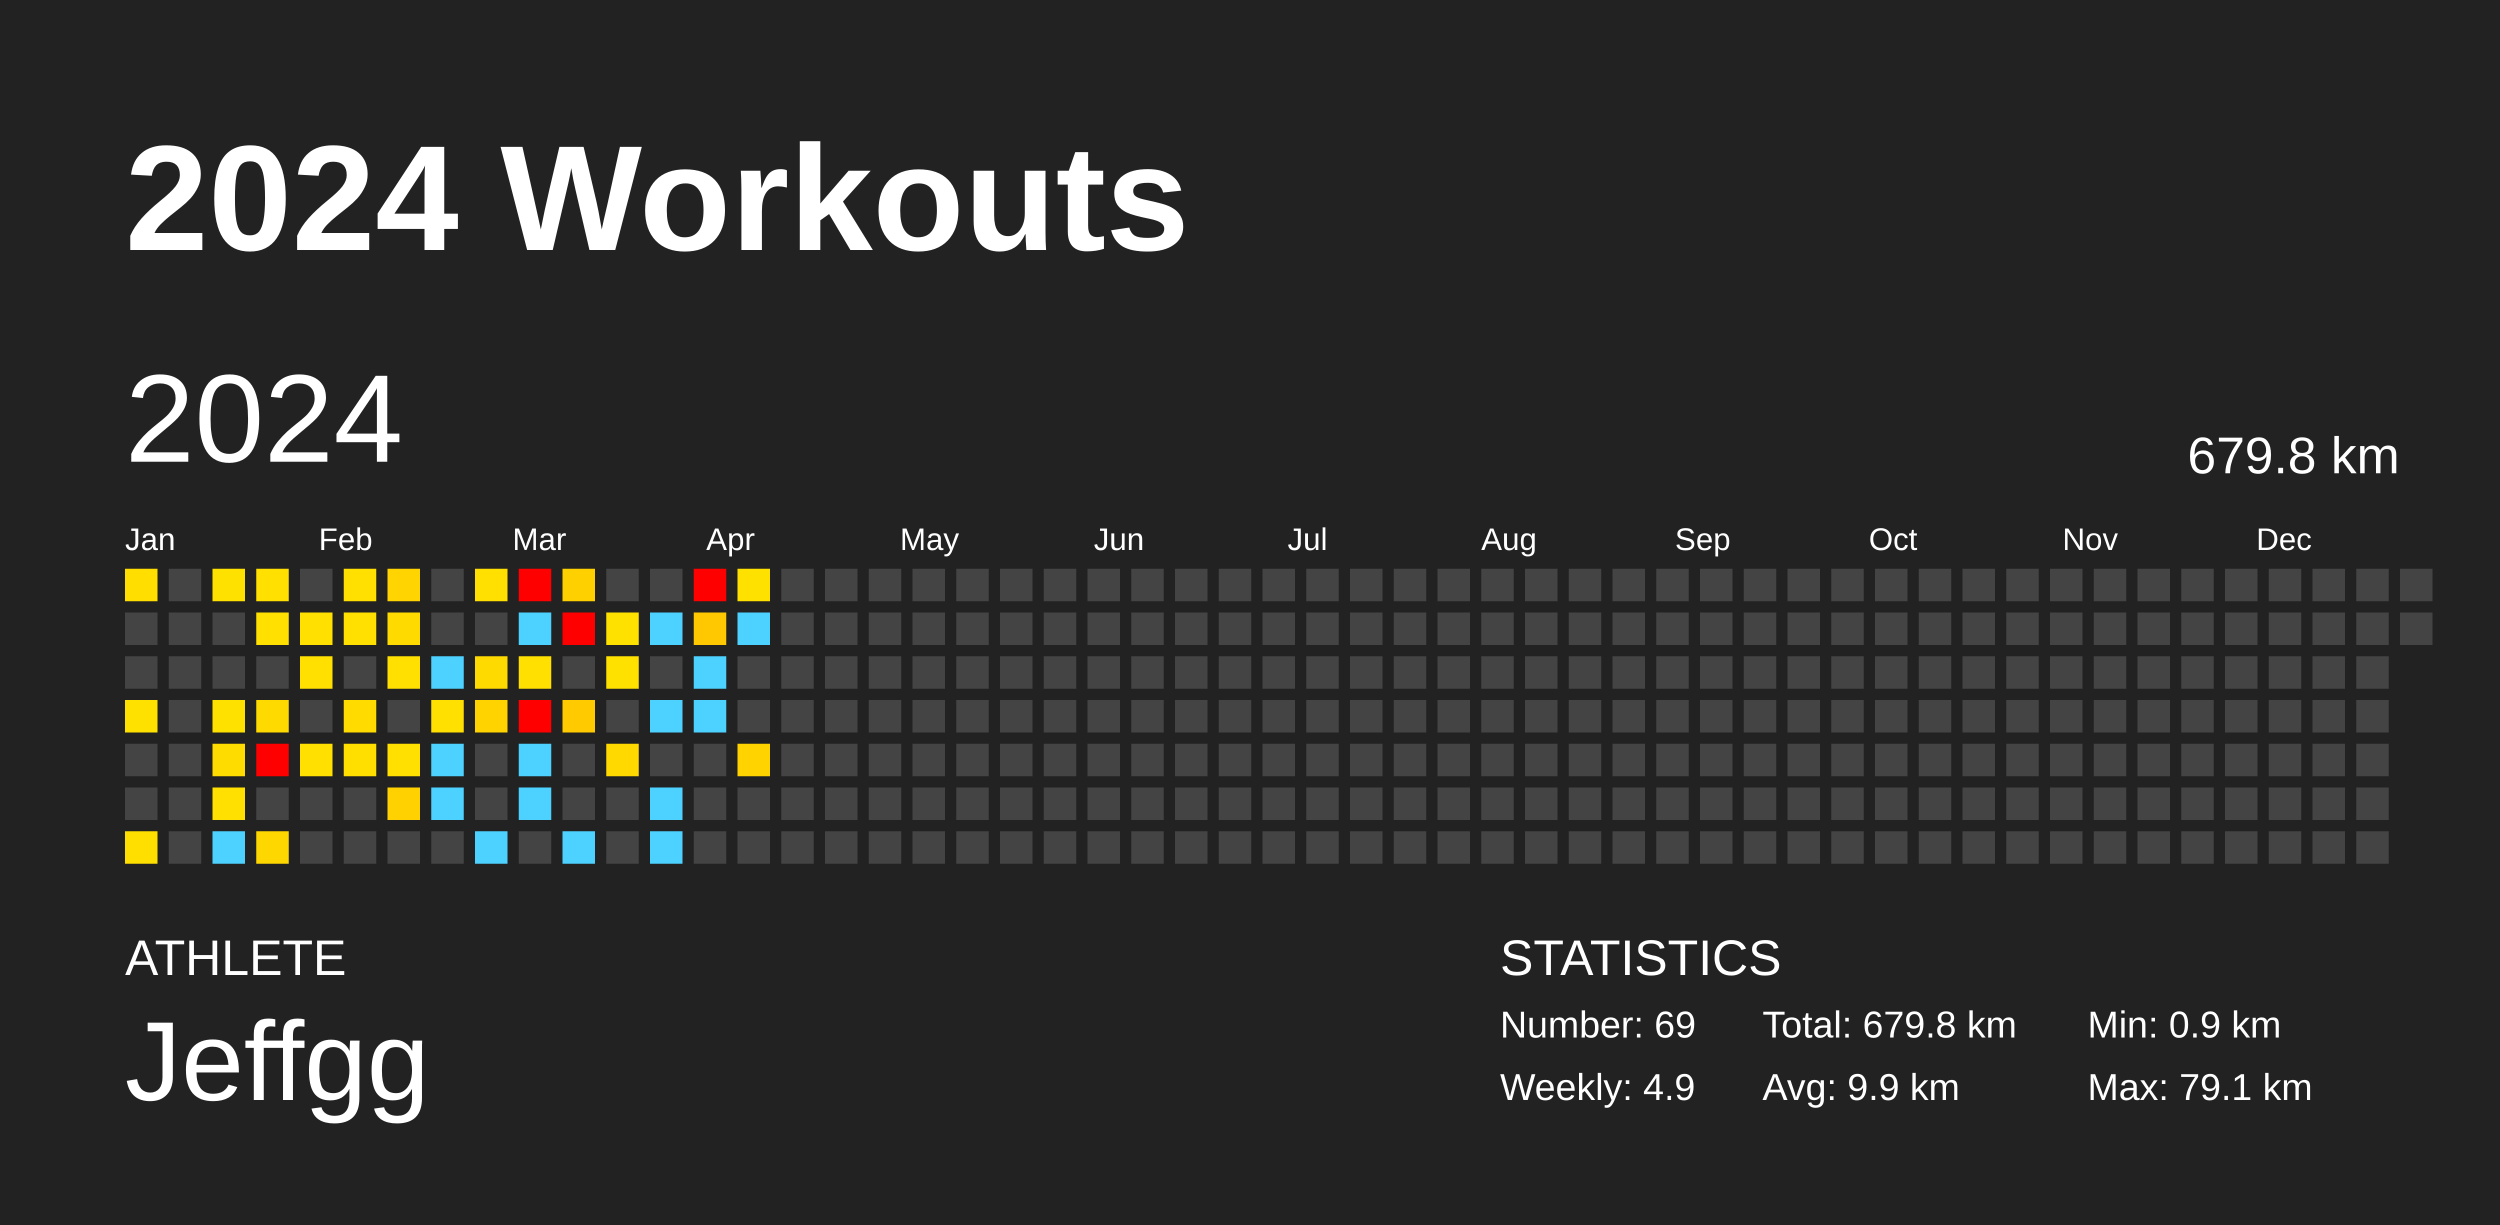
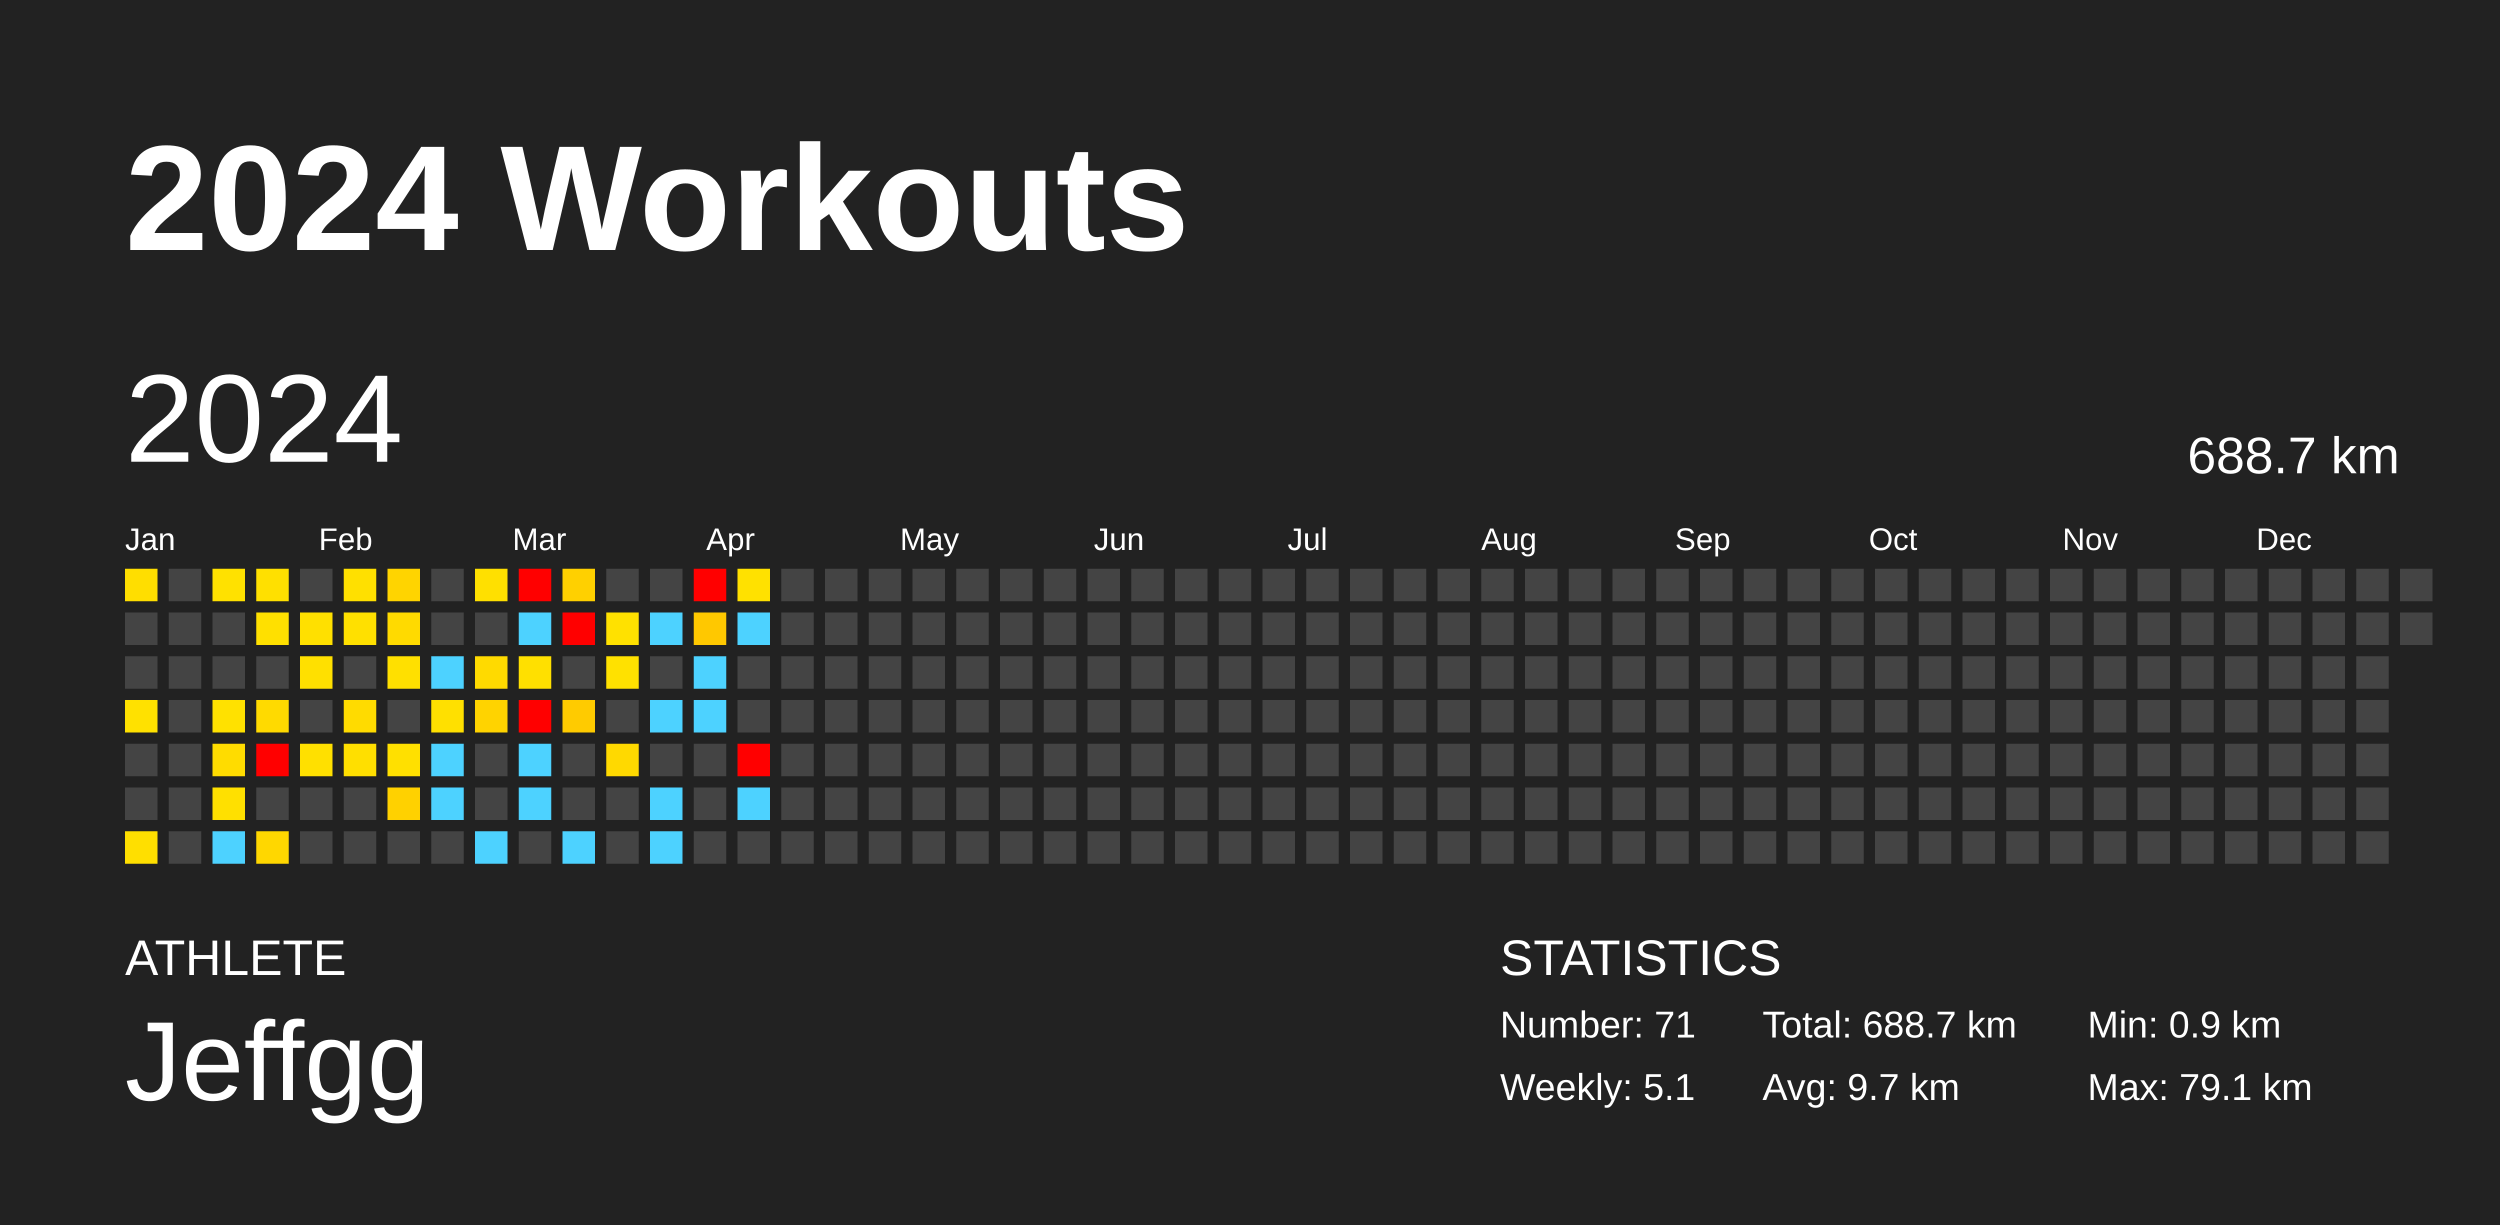
<svg xmlns="http://www.w3.org/2000/svg" baseProfile="full" height="98mm" version="1.1" viewBox="0,0,200,98" width="200mm">
  <defs />
  <rect fill="#222222" height="98" width="200" x="0" y="0" />
  <text fill="#FFFFFF" style="font-size:12px; font-family:Arial; font-weight:bold;" x="10" y="20">2024 Workouts</text>
  <text fill="#FFFFFF" style="font-size:4px; font-family:Arial" x="10" y="78">ATHLETE</text>
  <text fill="#FFFFFF" style="font-size:9px; font-family:Arial" x="10" y="88">Jeffgg</text>
  <text fill="#FFFFFF" style="font-size:4px; font-family:Arial" x="120" y="78">STATISTICS</text>
-   <text fill="#FFFFFF" style="font-size:3px; font-family:Arial" x="120" y="83">Number: 69</text>
-   <text fill="#FFFFFF" style="font-size:3px; font-family:Arial" x="120" y="88">Weekly: 4.9</text>
-   <text fill="#FFFFFF" style="font-size:3px; font-family:Arial" x="141" y="83">Total: 679.8 km</text>
-   <text fill="#FFFFFF" style="font-size:3px; font-family:Arial" x="141" y="88">Avg: 9.9 km</text>
+   <text fill="#FFFFFF" style="font-size:3px; font-family:Arial" x="120" y="83">Number: 71</text>
+   <text fill="#FFFFFF" style="font-size:3px; font-family:Arial" x="120" y="88">Weekly: 5.1</text>
+   <text fill="#FFFFFF" style="font-size:3px; font-family:Arial" x="141" y="83">Total: 688.7 km</text>
+   <text fill="#FFFFFF" style="font-size:3px; font-family:Arial" x="141" y="88">Avg: 9.7 km</text>
  <text fill="#FFFFFF" style="font-size:3px; font-family:Arial" x="167" y="83">Min: 0.9 km</text>
  <text fill="#FFFFFF" style="font-size:3px; font-family:Arial" x="167" y="88">Max: 79.1 km</text>
  <text dominant-baseline="hanging" fill="#FFFFFF" style="font-size:10.0px; font-family:Arial;" x="10" y="30">2024</text>
-   <text dominant-baseline="hanging" fill="#FFFFFF" style="font-size:4.125px; font-family:Arial;" x="175" y="35">679.8 km</text>
+   <text dominant-baseline="hanging" fill="#FFFFFF" style="font-size:4.125px; font-family:Arial;" x="175" y="35">688.7 km</text>
  <text fill="#FFFFFF" style="font-size:2.5px; font-family:Arial" x="10.0" y="44">Jan</text>
  <text fill="#FFFFFF" style="font-size:2.5px; font-family:Arial" x="25.5" y="44">Feb</text>
  <text fill="#FFFFFF" style="font-size:2.5px; font-family:Arial" x="41.0" y="44">Mar</text>
  <text fill="#FFFFFF" style="font-size:2.5px; font-family:Arial" x="56.5" y="44">Apr</text>
  <text fill="#FFFFFF" style="font-size:2.5px; font-family:Arial" x="72.0" y="44">May</text>
  <text fill="#FFFFFF" style="font-size:2.5px; font-family:Arial" x="87.5" y="44">Jun</text>
  <text fill="#FFFFFF" style="font-size:2.5px; font-family:Arial" x="103.0" y="44">Jul</text>
  <text fill="#FFFFFF" style="font-size:2.5px; font-family:Arial" x="118.5" y="44">Aug</text>
  <text fill="#FFFFFF" style="font-size:2.5px; font-family:Arial" x="134.0" y="44">Sep</text>
  <text fill="#FFFFFF" style="font-size:2.5px; font-family:Arial" x="149.5" y="44">Oct</text>
  <text fill="#FFFFFF" style="font-size:2.5px; font-family:Arial" x="165.0" y="44">Nov</text>
  <text fill="#FFFFFF" style="font-size:2.5px; font-family:Arial" x="180.5" y="44">Dec</text>
  <rect fill="#ffde00" height="2.6" width="2.6" x="10.0" y="45.5" />
  <rect fill="#444444" height="2.6" width="2.6" x="10.0" y="49.0" />
  <rect fill="#444444" height="2.6" width="2.6" x="10.0" y="52.5" />
  <rect fill="#ffe100" height="2.6" width="2.6" x="10.0" y="56.0" />
  <rect fill="#444444" height="2.6" width="2.6" x="10.0" y="59.5" />
  <rect fill="#444444" height="2.6" width="2.6" x="10.0" y="63.0" />
  <rect fill="#ffdf00" height="2.6" width="2.6" x="10.0" y="66.5" />
  <rect fill="#444444" height="2.6" width="2.6" x="13.5" y="45.5" />
  <rect fill="#444444" height="2.6" width="2.6" x="13.5" y="49.0" />
  <rect fill="#444444" height="2.6" width="2.6" x="13.5" y="52.5" />
  <rect fill="#444444" height="2.6" width="2.6" x="13.5" y="56.0" />
  <rect fill="#444444" height="2.6" width="2.6" x="13.5" y="59.5" />
  <rect fill="#444444" height="2.6" width="2.6" x="13.5" y="63.0" />
  <rect fill="#444444" height="2.6" width="2.6" x="13.5" y="66.5" />
  <rect fill="#ffe100" height="2.6" width="2.6" x="17.0" y="45.5" />
  <rect fill="#444444" height="2.6" width="2.6" x="17.0" y="49.0" />
  <rect fill="#444444" height="2.6" width="2.6" x="17.0" y="52.5" />
  <rect fill="#ffe100" height="2.6" width="2.6" x="17.0" y="56.0" />
  <rect fill="#ffdc00" height="2.6" width="2.6" x="17.0" y="59.5" />
  <rect fill="#ffe000" height="2.6" width="2.6" x="17.0" y="63.0" />
  <rect fill="#4dd2ff" height="2.6" width="2.6" x="17.0" y="66.5" />
  <rect fill="#ffe000" height="2.6" width="2.6" x="20.5" y="45.5" />
  <rect fill="#ffe000" height="2.6" width="2.6" x="20.5" y="49.0" />
  <rect fill="#444444" height="2.6" width="2.6" x="20.5" y="52.5" />
  <rect fill="#ffda00" height="2.6" width="2.6" x="20.5" y="56.0" />
  <rect fill="red" height="2.6" width="2.6" x="20.5" y="59.5" />
  <rect fill="#444444" height="2.6" width="2.6" x="20.5" y="63.0" />
  <rect fill="#ffd700" height="2.6" width="2.6" x="20.5" y="66.5" />
  <rect fill="#444444" height="2.6" width="2.6" x="24.0" y="45.5" />
  <rect fill="#ffe000" height="2.6" width="2.6" x="24.0" y="49.0" />
  <rect fill="#ffe000" height="2.6" width="2.6" x="24.0" y="52.5" />
  <rect fill="#444444" height="2.6" width="2.6" x="24.0" y="56.0" />
  <rect fill="#ffe000" height="2.6" width="2.6" x="24.0" y="59.5" />
  <rect fill="#444444" height="2.6" width="2.6" x="24.0" y="63.0" />
  <rect fill="#444444" height="2.6" width="2.6" x="24.0" y="66.5" />
  <rect fill="#ffe000" height="2.6" width="2.6" x="27.5" y="45.5" />
  <rect fill="#ffe000" height="2.6" width="2.6" x="27.5" y="49.0" />
  <rect fill="#444444" height="2.6" width="2.6" x="27.5" y="52.5" />
  <rect fill="#ffdb00" height="2.6" width="2.6" x="27.5" y="56.0" />
  <rect fill="#ffdf00" height="2.6" width="2.6" x="27.5" y="59.5" />
  <rect fill="#444444" height="2.6" width="2.6" x="27.5" y="63.0" />
  <rect fill="#444444" height="2.6" width="2.6" x="27.5" y="66.5" />
  <rect fill="#ffd400" height="2.6" width="2.6" x="31.0" y="45.5" />
  <rect fill="#ffda00" height="2.6" width="2.6" x="31.0" y="49.0" />
  <rect fill="#ffe000" height="2.6" width="2.6" x="31.0" y="52.5" />
  <rect fill="#444444" height="2.6" width="2.6" x="31.0" y="56.0" />
  <rect fill="#ffe000" height="2.6" width="2.6" x="31.0" y="59.5" />
  <rect fill="#ffd100" height="2.6" width="2.6" x="31.0" y="63.0" />
  <rect fill="#444444" height="2.6" width="2.6" x="31.0" y="66.5" />
  <rect fill="#444444" height="2.6" width="2.6" x="34.5" y="45.5" />
  <rect fill="#444444" height="2.6" width="2.6" x="34.5" y="49.0" />
  <rect fill="#4dd2ff" height="2.6" width="2.6" x="34.5" y="52.5" />
  <rect fill="#ffe000" height="2.6" width="2.6" x="34.5" y="56.0" />
  <rect fill="#4dd2ff" height="2.6" width="2.6" x="34.5" y="59.5" />
  <rect fill="#4dd2ff" height="2.6" width="2.6" x="34.5" y="63.0" />
  <rect fill="#444444" height="2.6" width="2.6" x="34.5" y="66.5" />
  <rect fill="#ffe000" height="2.6" width="2.6" x="38.0" y="45.5" />
  <rect fill="#444444" height="2.6" width="2.6" x="38.0" y="49.0" />
  <rect fill="#ffda00" height="2.6" width="2.6" x="38.0" y="52.5" />
  <rect fill="#ffd300" height="2.6" width="2.6" x="38.0" y="56.0" />
  <rect fill="#444444" height="2.6" width="2.6" x="38.0" y="59.5" />
  <rect fill="#444444" height="2.6" width="2.6" x="38.0" y="63.0" />
  <rect fill="#4dd2ff" height="2.6" width="2.6" x="38.0" y="66.5" />
  <rect fill="red" height="2.6" width="2.6" x="41.5" y="45.5" />
  <rect fill="#4dd2ff" height="2.6" width="2.6" x="41.5" y="49.0" />
  <rect fill="#ffe000" height="2.6" width="2.6" x="41.5" y="52.5" />
  <rect fill="red" height="2.6" width="2.6" x="41.5" y="56.0" />
  <rect fill="#4dd2ff" height="2.6" width="2.6" x="41.5" y="59.5" />
  <rect fill="#4dd2ff" height="2.6" width="2.6" x="41.5" y="63.0" />
  <rect fill="#444444" height="2.6" width="2.6" x="41.5" y="66.5" />
  <rect fill="#ffd000" height="2.6" width="2.6" x="45.0" y="45.5" />
  <rect fill="red" height="2.6" width="2.6" x="45.0" y="49.0" />
  <rect fill="#444444" height="2.6" width="2.6" x="45.0" y="52.5" />
  <rect fill="#ffcb00" height="2.6" width="2.6" x="45.0" y="56.0" />
  <rect fill="#444444" height="2.6" width="2.6" x="45.0" y="59.5" />
  <rect fill="#444444" height="2.6" width="2.6" x="45.0" y="63.0" />
  <rect fill="#4dd2ff" height="2.6" width="2.6" x="45.0" y="66.5" />
  <rect fill="#444444" height="2.6" width="2.6" x="48.5" y="45.5" />
  <rect fill="#ffe100" height="2.6" width="2.6" x="48.5" y="49.0" />
  <rect fill="#ffe100" height="2.6" width="2.6" x="48.5" y="52.5" />
  <rect fill="#444444" height="2.6" width="2.6" x="48.5" y="56.0" />
  <rect fill="#ffd900" height="2.6" width="2.6" x="48.5" y="59.5" />
  <rect fill="#444444" height="2.6" width="2.6" x="48.5" y="63.0" />
  <rect fill="#444444" height="2.6" width="2.6" x="48.5" y="66.5" />
  <rect fill="#444444" height="2.6" width="2.6" x="52.0" y="45.5" />
  <rect fill="#4dd2ff" height="2.6" width="2.6" x="52.0" y="49.0" />
  <rect fill="#444444" height="2.6" width="2.6" x="52.0" y="52.5" />
  <rect fill="#4dd2ff" height="2.6" width="2.6" x="52.0" y="56.0" />
  <rect fill="#444444" height="2.6" width="2.6" x="52.0" y="59.5" />
  <rect fill="#4dd2ff" height="2.6" width="2.6" x="52.0" y="63.0" />
  <rect fill="#4dd2ff" height="2.6" width="2.6" x="52.0" y="66.5" />
  <rect fill="red" height="2.6" width="2.6" x="55.5" y="45.5" />
  <rect fill="#ffc800" height="2.6" width="2.6" x="55.5" y="49.0" />
  <rect fill="#4dd2ff" height="2.6" width="2.6" x="55.5" y="52.5" />
  <rect fill="#4dd2ff" height="2.6" width="2.6" x="55.5" y="56.0" />
  <rect fill="#444444" height="2.6" width="2.6" x="55.5" y="59.5" />
  <rect fill="#444444" height="2.6" width="2.6" x="55.5" y="63.0" />
  <rect fill="#444444" height="2.6" width="2.6" x="55.5" y="66.5" />
  <rect fill="#ffe100" height="2.6" width="2.6" x="59.0" y="45.5" />
  <rect fill="#4dd2ff" height="2.6" width="2.6" x="59.0" y="49.0" />
  <rect fill="#444444" height="2.6" width="2.6" x="59.0" y="52.5" />
  <rect fill="#444444" height="2.6" width="2.6" x="59.0" y="56.0" />
-   <rect fill="#ffd300" height="2.6" width="2.6" x="59.0" y="59.5" />
-   <rect fill="#444444" height="2.6" width="2.6" x="59.0" y="63.0" />
+   <rect fill="red" height="2.6" width="2.6" x="59.0" y="59.5" />
+   <rect fill="#4dd2ff" height="2.6" width="2.6" x="59.0" y="63.0" />
  <rect fill="#444444" height="2.6" width="2.6" x="59.0" y="66.5" />
  <rect fill="#444444" height="2.6" width="2.6" x="62.5" y="45.5" />
  <rect fill="#444444" height="2.6" width="2.6" x="62.5" y="49.0" />
  <rect fill="#444444" height="2.6" width="2.6" x="62.5" y="52.5" />
  <rect fill="#444444" height="2.6" width="2.6" x="62.5" y="56.0" />
  <rect fill="#444444" height="2.6" width="2.6" x="62.5" y="59.5" />
  <rect fill="#444444" height="2.6" width="2.6" x="62.5" y="63.0" />
  <rect fill="#444444" height="2.6" width="2.6" x="62.5" y="66.5" />
  <rect fill="#444444" height="2.6" width="2.6" x="66.0" y="45.5" />
  <rect fill="#444444" height="2.6" width="2.6" x="66.0" y="49.0" />
  <rect fill="#444444" height="2.6" width="2.6" x="66.0" y="52.5" />
  <rect fill="#444444" height="2.6" width="2.6" x="66.0" y="56.0" />
  <rect fill="#444444" height="2.6" width="2.6" x="66.0" y="59.5" />
  <rect fill="#444444" height="2.6" width="2.6" x="66.0" y="63.0" />
  <rect fill="#444444" height="2.6" width="2.6" x="66.0" y="66.5" />
  <rect fill="#444444" height="2.6" width="2.6" x="69.5" y="45.5" />
  <rect fill="#444444" height="2.6" width="2.6" x="69.5" y="49.0" />
  <rect fill="#444444" height="2.6" width="2.6" x="69.5" y="52.5" />
  <rect fill="#444444" height="2.6" width="2.6" x="69.5" y="56.0" />
  <rect fill="#444444" height="2.6" width="2.6" x="69.5" y="59.5" />
  <rect fill="#444444" height="2.6" width="2.6" x="69.5" y="63.0" />
  <rect fill="#444444" height="2.6" width="2.6" x="69.5" y="66.5" />
  <rect fill="#444444" height="2.6" width="2.6" x="73.0" y="45.5" />
  <rect fill="#444444" height="2.6" width="2.6" x="73.0" y="49.0" />
  <rect fill="#444444" height="2.6" width="2.6" x="73.0" y="52.5" />
  <rect fill="#444444" height="2.6" width="2.6" x="73.0" y="56.0" />
  <rect fill="#444444" height="2.6" width="2.6" x="73.0" y="59.5" />
  <rect fill="#444444" height="2.6" width="2.6" x="73.0" y="63.0" />
  <rect fill="#444444" height="2.6" width="2.6" x="73.0" y="66.5" />
  <rect fill="#444444" height="2.6" width="2.6" x="76.5" y="45.5" />
  <rect fill="#444444" height="2.6" width="2.6" x="76.5" y="49.0" />
  <rect fill="#444444" height="2.6" width="2.6" x="76.5" y="52.5" />
  <rect fill="#444444" height="2.6" width="2.6" x="76.5" y="56.0" />
  <rect fill="#444444" height="2.6" width="2.6" x="76.5" y="59.5" />
  <rect fill="#444444" height="2.6" width="2.6" x="76.5" y="63.0" />
  <rect fill="#444444" height="2.6" width="2.6" x="76.5" y="66.5" />
  <rect fill="#444444" height="2.6" width="2.6" x="80.0" y="45.5" />
  <rect fill="#444444" height="2.6" width="2.6" x="80.0" y="49.0" />
  <rect fill="#444444" height="2.6" width="2.6" x="80.0" y="52.5" />
  <rect fill="#444444" height="2.6" width="2.6" x="80.0" y="56.0" />
  <rect fill="#444444" height="2.6" width="2.6" x="80.0" y="59.5" />
  <rect fill="#444444" height="2.6" width="2.6" x="80.0" y="63.0" />
  <rect fill="#444444" height="2.6" width="2.6" x="80.0" y="66.5" />
  <rect fill="#444444" height="2.6" width="2.6" x="83.5" y="45.5" />
  <rect fill="#444444" height="2.6" width="2.6" x="83.5" y="49.0" />
  <rect fill="#444444" height="2.6" width="2.6" x="83.5" y="52.5" />
  <rect fill="#444444" height="2.6" width="2.6" x="83.5" y="56.0" />
  <rect fill="#444444" height="2.6" width="2.6" x="83.5" y="59.5" />
  <rect fill="#444444" height="2.6" width="2.6" x="83.5" y="63.0" />
  <rect fill="#444444" height="2.6" width="2.6" x="83.5" y="66.5" />
  <rect fill="#444444" height="2.6" width="2.6" x="87.0" y="45.5" />
  <rect fill="#444444" height="2.6" width="2.6" x="87.0" y="49.0" />
  <rect fill="#444444" height="2.6" width="2.6" x="87.0" y="52.5" />
  <rect fill="#444444" height="2.6" width="2.6" x="87.0" y="56.0" />
  <rect fill="#444444" height="2.6" width="2.6" x="87.0" y="59.5" />
  <rect fill="#444444" height="2.6" width="2.6" x="87.0" y="63.0" />
  <rect fill="#444444" height="2.6" width="2.6" x="87.0" y="66.5" />
  <rect fill="#444444" height="2.6" width="2.6" x="90.5" y="45.5" />
  <rect fill="#444444" height="2.6" width="2.6" x="90.5" y="49.0" />
  <rect fill="#444444" height="2.6" width="2.6" x="90.5" y="52.5" />
  <rect fill="#444444" height="2.6" width="2.6" x="90.5" y="56.0" />
  <rect fill="#444444" height="2.6" width="2.6" x="90.5" y="59.5" />
  <rect fill="#444444" height="2.6" width="2.6" x="90.5" y="63.0" />
  <rect fill="#444444" height="2.6" width="2.6" x="90.5" y="66.5" />
  <rect fill="#444444" height="2.6" width="2.6" x="94.0" y="45.5" />
  <rect fill="#444444" height="2.6" width="2.6" x="94.0" y="49.0" />
  <rect fill="#444444" height="2.6" width="2.6" x="94.0" y="52.5" />
  <rect fill="#444444" height="2.6" width="2.6" x="94.0" y="56.0" />
  <rect fill="#444444" height="2.6" width="2.6" x="94.0" y="59.5" />
  <rect fill="#444444" height="2.6" width="2.6" x="94.0" y="63.0" />
  <rect fill="#444444" height="2.6" width="2.6" x="94.0" y="66.5" />
  <rect fill="#444444" height="2.6" width="2.6" x="97.5" y="45.5" />
  <rect fill="#444444" height="2.6" width="2.6" x="97.5" y="49.0" />
  <rect fill="#444444" height="2.6" width="2.6" x="97.5" y="52.5" />
  <rect fill="#444444" height="2.6" width="2.6" x="97.5" y="56.0" />
  <rect fill="#444444" height="2.6" width="2.6" x="97.5" y="59.5" />
  <rect fill="#444444" height="2.6" width="2.6" x="97.5" y="63.0" />
  <rect fill="#444444" height="2.6" width="2.6" x="97.5" y="66.5" />
  <rect fill="#444444" height="2.6" width="2.6" x="101.0" y="45.5" />
  <rect fill="#444444" height="2.6" width="2.6" x="101.0" y="49.0" />
  <rect fill="#444444" height="2.6" width="2.6" x="101.0" y="52.5" />
  <rect fill="#444444" height="2.6" width="2.6" x="101.0" y="56.0" />
  <rect fill="#444444" height="2.6" width="2.6" x="101.0" y="59.5" />
  <rect fill="#444444" height="2.6" width="2.6" x="101.0" y="63.0" />
  <rect fill="#444444" height="2.6" width="2.6" x="101.0" y="66.5" />
  <rect fill="#444444" height="2.6" width="2.6" x="104.5" y="45.5" />
  <rect fill="#444444" height="2.6" width="2.6" x="104.5" y="49.0" />
  <rect fill="#444444" height="2.6" width="2.6" x="104.5" y="52.5" />
  <rect fill="#444444" height="2.6" width="2.6" x="104.5" y="56.0" />
  <rect fill="#444444" height="2.6" width="2.6" x="104.5" y="59.5" />
  <rect fill="#444444" height="2.6" width="2.6" x="104.5" y="63.0" />
  <rect fill="#444444" height="2.6" width="2.6" x="104.5" y="66.5" />
  <rect fill="#444444" height="2.6" width="2.6" x="108.0" y="45.5" />
  <rect fill="#444444" height="2.6" width="2.6" x="108.0" y="49.0" />
  <rect fill="#444444" height="2.6" width="2.6" x="108.0" y="52.5" />
  <rect fill="#444444" height="2.6" width="2.6" x="108.0" y="56.0" />
  <rect fill="#444444" height="2.6" width="2.6" x="108.0" y="59.5" />
  <rect fill="#444444" height="2.6" width="2.6" x="108.0" y="63.0" />
  <rect fill="#444444" height="2.6" width="2.6" x="108.0" y="66.5" />
  <rect fill="#444444" height="2.6" width="2.6" x="111.5" y="45.5" />
  <rect fill="#444444" height="2.6" width="2.6" x="111.5" y="49.0" />
  <rect fill="#444444" height="2.6" width="2.6" x="111.5" y="52.5" />
  <rect fill="#444444" height="2.6" width="2.6" x="111.5" y="56.0" />
  <rect fill="#444444" height="2.6" width="2.6" x="111.5" y="59.5" />
  <rect fill="#444444" height="2.6" width="2.6" x="111.5" y="63.0" />
  <rect fill="#444444" height="2.6" width="2.6" x="111.5" y="66.5" />
  <rect fill="#444444" height="2.6" width="2.6" x="115.0" y="45.5" />
  <rect fill="#444444" height="2.6" width="2.6" x="115.0" y="49.0" />
  <rect fill="#444444" height="2.6" width="2.6" x="115.0" y="52.5" />
  <rect fill="#444444" height="2.6" width="2.6" x="115.0" y="56.0" />
  <rect fill="#444444" height="2.6" width="2.6" x="115.0" y="59.5" />
  <rect fill="#444444" height="2.6" width="2.6" x="115.0" y="63.0" />
  <rect fill="#444444" height="2.6" width="2.6" x="115.0" y="66.5" />
  <rect fill="#444444" height="2.6" width="2.6" x="118.5" y="45.5" />
  <rect fill="#444444" height="2.6" width="2.6" x="118.5" y="49.0" />
  <rect fill="#444444" height="2.6" width="2.6" x="118.5" y="52.5" />
  <rect fill="#444444" height="2.6" width="2.6" x="118.5" y="56.0" />
  <rect fill="#444444" height="2.6" width="2.6" x="118.5" y="59.5" />
  <rect fill="#444444" height="2.6" width="2.6" x="118.5" y="63.0" />
  <rect fill="#444444" height="2.6" width="2.6" x="118.5" y="66.5" />
  <rect fill="#444444" height="2.6" width="2.6" x="122.0" y="45.5" />
  <rect fill="#444444" height="2.6" width="2.6" x="122.0" y="49.0" />
  <rect fill="#444444" height="2.6" width="2.6" x="122.0" y="52.5" />
  <rect fill="#444444" height="2.6" width="2.6" x="122.0" y="56.0" />
  <rect fill="#444444" height="2.6" width="2.6" x="122.0" y="59.5" />
  <rect fill="#444444" height="2.6" width="2.6" x="122.0" y="63.0" />
  <rect fill="#444444" height="2.6" width="2.6" x="122.0" y="66.5" />
  <rect fill="#444444" height="2.6" width="2.6" x="125.5" y="45.5" />
  <rect fill="#444444" height="2.6" width="2.6" x="125.5" y="49.0" />
  <rect fill="#444444" height="2.6" width="2.6" x="125.5" y="52.5" />
  <rect fill="#444444" height="2.6" width="2.6" x="125.5" y="56.0" />
  <rect fill="#444444" height="2.6" width="2.6" x="125.5" y="59.5" />
  <rect fill="#444444" height="2.6" width="2.6" x="125.5" y="63.0" />
  <rect fill="#444444" height="2.6" width="2.6" x="125.5" y="66.5" />
  <rect fill="#444444" height="2.6" width="2.6" x="129.0" y="45.5" />
  <rect fill="#444444" height="2.6" width="2.6" x="129.0" y="49.0" />
  <rect fill="#444444" height="2.6" width="2.6" x="129.0" y="52.5" />
  <rect fill="#444444" height="2.6" width="2.6" x="129.0" y="56.0" />
  <rect fill="#444444" height="2.6" width="2.6" x="129.0" y="59.5" />
  <rect fill="#444444" height="2.6" width="2.6" x="129.0" y="63.0" />
  <rect fill="#444444" height="2.6" width="2.6" x="129.0" y="66.5" />
  <rect fill="#444444" height="2.6" width="2.6" x="132.5" y="45.5" />
  <rect fill="#444444" height="2.6" width="2.6" x="132.5" y="49.0" />
  <rect fill="#444444" height="2.6" width="2.6" x="132.5" y="52.5" />
  <rect fill="#444444" height="2.6" width="2.6" x="132.5" y="56.0" />
  <rect fill="#444444" height="2.6" width="2.6" x="132.5" y="59.5" />
  <rect fill="#444444" height="2.6" width="2.6" x="132.5" y="63.0" />
  <rect fill="#444444" height="2.6" width="2.6" x="132.5" y="66.5" />
  <rect fill="#444444" height="2.6" width="2.6" x="136.0" y="45.5" />
  <rect fill="#444444" height="2.6" width="2.6" x="136.0" y="49.0" />
  <rect fill="#444444" height="2.6" width="2.6" x="136.0" y="52.5" />
  <rect fill="#444444" height="2.6" width="2.6" x="136.0" y="56.0" />
  <rect fill="#444444" height="2.6" width="2.6" x="136.0" y="59.5" />
  <rect fill="#444444" height="2.6" width="2.6" x="136.0" y="63.0" />
  <rect fill="#444444" height="2.6" width="2.6" x="136.0" y="66.5" />
  <rect fill="#444444" height="2.6" width="2.6" x="139.5" y="45.5" />
  <rect fill="#444444" height="2.6" width="2.6" x="139.5" y="49.0" />
  <rect fill="#444444" height="2.6" width="2.6" x="139.5" y="52.5" />
  <rect fill="#444444" height="2.6" width="2.6" x="139.5" y="56.0" />
  <rect fill="#444444" height="2.6" width="2.6" x="139.5" y="59.5" />
  <rect fill="#444444" height="2.6" width="2.6" x="139.5" y="63.0" />
  <rect fill="#444444" height="2.6" width="2.6" x="139.5" y="66.5" />
  <rect fill="#444444" height="2.6" width="2.6" x="143.0" y="45.5" />
  <rect fill="#444444" height="2.6" width="2.6" x="143.0" y="49.0" />
  <rect fill="#444444" height="2.6" width="2.6" x="143.0" y="52.5" />
  <rect fill="#444444" height="2.6" width="2.6" x="143.0" y="56.0" />
  <rect fill="#444444" height="2.6" width="2.6" x="143.0" y="59.5" />
  <rect fill="#444444" height="2.6" width="2.6" x="143.0" y="63.0" />
  <rect fill="#444444" height="2.6" width="2.6" x="143.0" y="66.5" />
  <rect fill="#444444" height="2.6" width="2.6" x="146.5" y="45.5" />
  <rect fill="#444444" height="2.6" width="2.6" x="146.5" y="49.0" />
  <rect fill="#444444" height="2.6" width="2.6" x="146.5" y="52.5" />
  <rect fill="#444444" height="2.6" width="2.6" x="146.5" y="56.0" />
  <rect fill="#444444" height="2.6" width="2.6" x="146.5" y="59.5" />
  <rect fill="#444444" height="2.6" width="2.6" x="146.5" y="63.0" />
  <rect fill="#444444" height="2.6" width="2.6" x="146.5" y="66.5" />
  <rect fill="#444444" height="2.6" width="2.6" x="150.0" y="45.5" />
  <rect fill="#444444" height="2.6" width="2.6" x="150.0" y="49.0" />
  <rect fill="#444444" height="2.6" width="2.6" x="150.0" y="52.5" />
  <rect fill="#444444" height="2.6" width="2.6" x="150.0" y="56.0" />
  <rect fill="#444444" height="2.6" width="2.6" x="150.0" y="59.5" />
  <rect fill="#444444" height="2.6" width="2.6" x="150.0" y="63.0" />
  <rect fill="#444444" height="2.6" width="2.6" x="150.0" y="66.5" />
  <rect fill="#444444" height="2.6" width="2.6" x="153.5" y="45.5" />
  <rect fill="#444444" height="2.6" width="2.6" x="153.5" y="49.0" />
  <rect fill="#444444" height="2.6" width="2.6" x="153.5" y="52.5" />
  <rect fill="#444444" height="2.6" width="2.6" x="153.5" y="56.0" />
  <rect fill="#444444" height="2.6" width="2.6" x="153.5" y="59.5" />
  <rect fill="#444444" height="2.6" width="2.6" x="153.5" y="63.0" />
  <rect fill="#444444" height="2.6" width="2.6" x="153.5" y="66.5" />
  <rect fill="#444444" height="2.6" width="2.6" x="157.0" y="45.5" />
  <rect fill="#444444" height="2.6" width="2.6" x="157.0" y="49.0" />
  <rect fill="#444444" height="2.6" width="2.6" x="157.0" y="52.5" />
  <rect fill="#444444" height="2.6" width="2.6" x="157.0" y="56.0" />
  <rect fill="#444444" height="2.6" width="2.6" x="157.0" y="59.5" />
  <rect fill="#444444" height="2.6" width="2.6" x="157.0" y="63.0" />
  <rect fill="#444444" height="2.6" width="2.6" x="157.0" y="66.5" />
  <rect fill="#444444" height="2.6" width="2.6" x="160.5" y="45.5" />
  <rect fill="#444444" height="2.6" width="2.6" x="160.5" y="49.0" />
  <rect fill="#444444" height="2.6" width="2.6" x="160.5" y="52.5" />
  <rect fill="#444444" height="2.6" width="2.6" x="160.5" y="56.0" />
  <rect fill="#444444" height="2.6" width="2.6" x="160.5" y="59.5" />
  <rect fill="#444444" height="2.6" width="2.6" x="160.5" y="63.0" />
  <rect fill="#444444" height="2.6" width="2.6" x="160.5" y="66.5" />
  <rect fill="#444444" height="2.6" width="2.6" x="164.0" y="45.5" />
  <rect fill="#444444" height="2.6" width="2.6" x="164.0" y="49.0" />
  <rect fill="#444444" height="2.6" width="2.6" x="164.0" y="52.5" />
  <rect fill="#444444" height="2.6" width="2.6" x="164.0" y="56.0" />
  <rect fill="#444444" height="2.6" width="2.6" x="164.0" y="59.5" />
  <rect fill="#444444" height="2.6" width="2.6" x="164.0" y="63.0" />
  <rect fill="#444444" height="2.6" width="2.6" x="164.0" y="66.5" />
  <rect fill="#444444" height="2.6" width="2.6" x="167.5" y="45.5" />
  <rect fill="#444444" height="2.6" width="2.6" x="167.5" y="49.0" />
  <rect fill="#444444" height="2.6" width="2.6" x="167.5" y="52.5" />
  <rect fill="#444444" height="2.6" width="2.6" x="167.5" y="56.0" />
  <rect fill="#444444" height="2.6" width="2.6" x="167.5" y="59.5" />
  <rect fill="#444444" height="2.6" width="2.6" x="167.5" y="63.0" />
  <rect fill="#444444" height="2.6" width="2.6" x="167.5" y="66.5" />
  <rect fill="#444444" height="2.6" width="2.6" x="171.0" y="45.5" />
  <rect fill="#444444" height="2.6" width="2.6" x="171.0" y="49.0" />
  <rect fill="#444444" height="2.6" width="2.6" x="171.0" y="52.5" />
  <rect fill="#444444" height="2.6" width="2.6" x="171.0" y="56.0" />
  <rect fill="#444444" height="2.6" width="2.6" x="171.0" y="59.5" />
  <rect fill="#444444" height="2.6" width="2.6" x="171.0" y="63.0" />
  <rect fill="#444444" height="2.6" width="2.6" x="171.0" y="66.5" />
  <rect fill="#444444" height="2.6" width="2.6" x="174.5" y="45.5" />
  <rect fill="#444444" height="2.6" width="2.6" x="174.5" y="49.0" />
  <rect fill="#444444" height="2.6" width="2.6" x="174.5" y="52.5" />
  <rect fill="#444444" height="2.6" width="2.6" x="174.5" y="56.0" />
  <rect fill="#444444" height="2.6" width="2.6" x="174.5" y="59.5" />
  <rect fill="#444444" height="2.6" width="2.6" x="174.5" y="63.0" />
  <rect fill="#444444" height="2.6" width="2.6" x="174.5" y="66.5" />
  <rect fill="#444444" height="2.6" width="2.6" x="178.0" y="45.5" />
  <rect fill="#444444" height="2.6" width="2.6" x="178.0" y="49.0" />
  <rect fill="#444444" height="2.6" width="2.6" x="178.0" y="52.5" />
  <rect fill="#444444" height="2.6" width="2.6" x="178.0" y="56.0" />
  <rect fill="#444444" height="2.6" width="2.6" x="178.0" y="59.5" />
  <rect fill="#444444" height="2.6" width="2.6" x="178.0" y="63.0" />
  <rect fill="#444444" height="2.6" width="2.6" x="178.0" y="66.5" />
  <rect fill="#444444" height="2.6" width="2.6" x="181.5" y="45.5" />
  <rect fill="#444444" height="2.6" width="2.6" x="181.5" y="49.0" />
  <rect fill="#444444" height="2.6" width="2.6" x="181.5" y="52.5" />
  <rect fill="#444444" height="2.6" width="2.6" x="181.5" y="56.0" />
  <rect fill="#444444" height="2.6" width="2.6" x="181.5" y="59.5" />
  <rect fill="#444444" height="2.6" width="2.6" x="181.5" y="63.0" />
  <rect fill="#444444" height="2.6" width="2.6" x="181.5" y="66.5" />
  <rect fill="#444444" height="2.6" width="2.6" x="185.0" y="45.5" />
  <rect fill="#444444" height="2.6" width="2.6" x="185.0" y="49.0" />
  <rect fill="#444444" height="2.6" width="2.6" x="185.0" y="52.5" />
  <rect fill="#444444" height="2.6" width="2.6" x="185.0" y="56.0" />
  <rect fill="#444444" height="2.6" width="2.6" x="185.0" y="59.5" />
  <rect fill="#444444" height="2.6" width="2.6" x="185.0" y="63.0" />
  <rect fill="#444444" height="2.6" width="2.6" x="185.0" y="66.5" />
  <rect fill="#444444" height="2.6" width="2.6" x="188.5" y="45.5" />
  <rect fill="#444444" height="2.6" width="2.6" x="188.5" y="49.0" />
  <rect fill="#444444" height="2.6" width="2.6" x="188.5" y="52.5" />
  <rect fill="#444444" height="2.6" width="2.6" x="188.5" y="56.0" />
  <rect fill="#444444" height="2.6" width="2.6" x="188.5" y="59.5" />
  <rect fill="#444444" height="2.6" width="2.6" x="188.5" y="63.0" />
  <rect fill="#444444" height="2.6" width="2.6" x="188.5" y="66.5" />
  <rect fill="#444444" height="2.6" width="2.6" x="192.0" y="45.5" />
  <rect fill="#444444" height="2.6" width="2.6" x="192.0" y="49.0" />
</svg>
